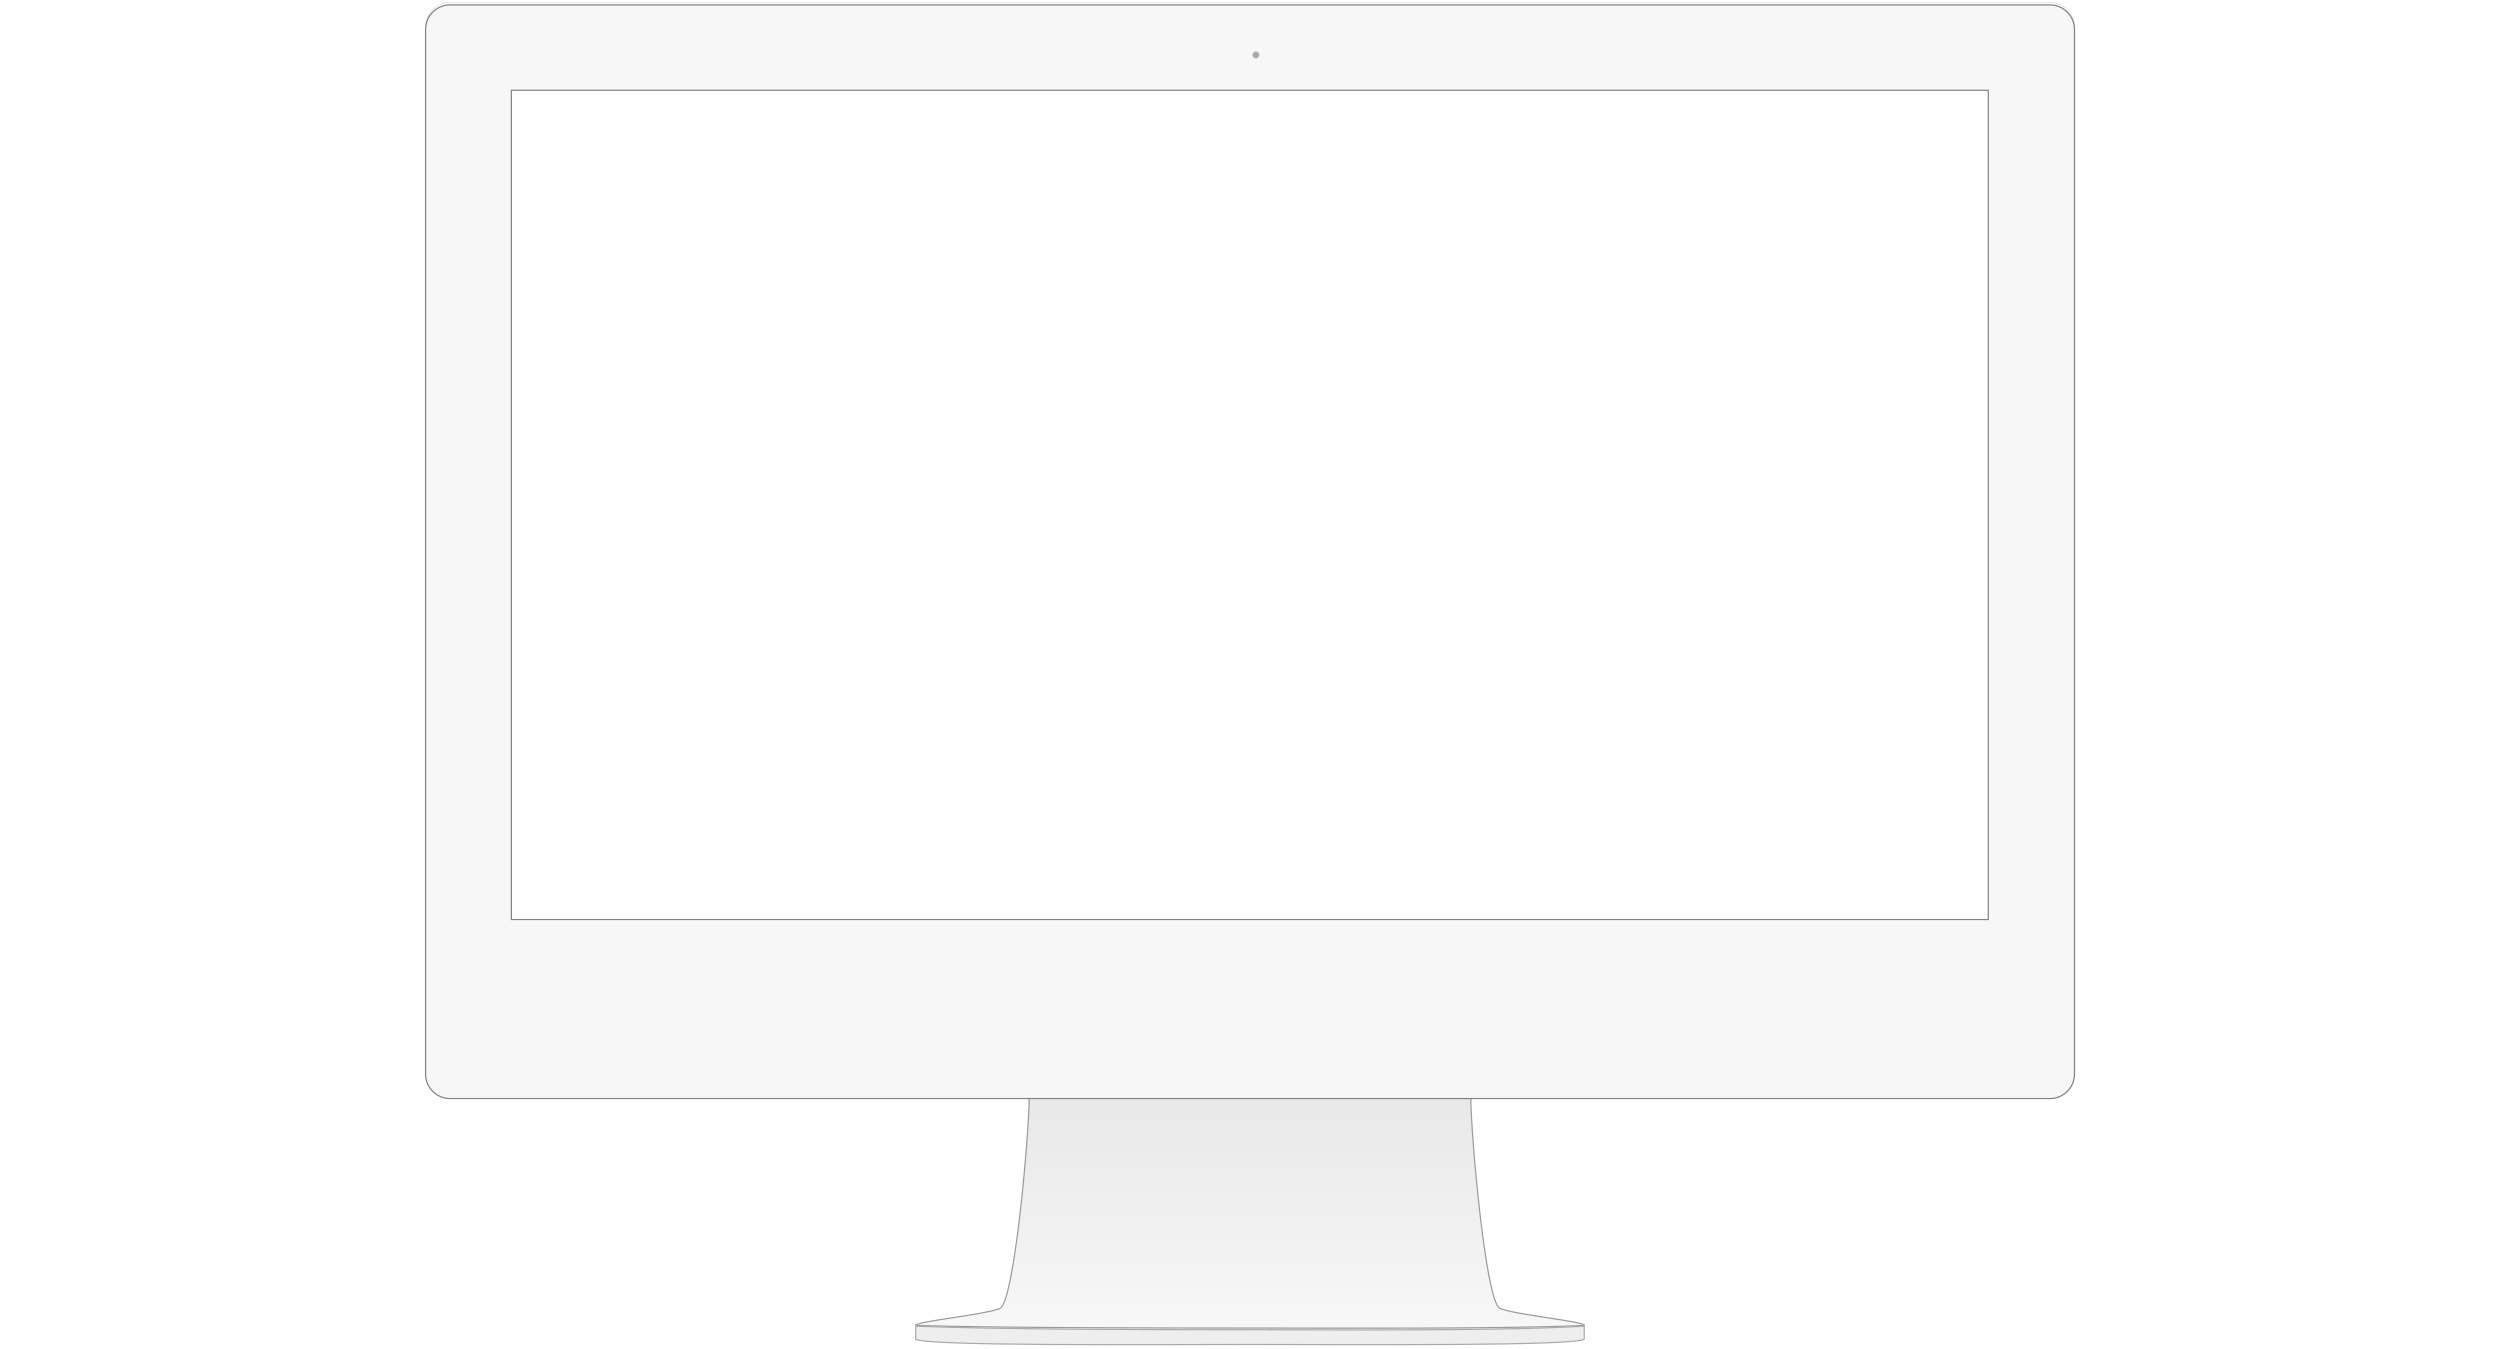
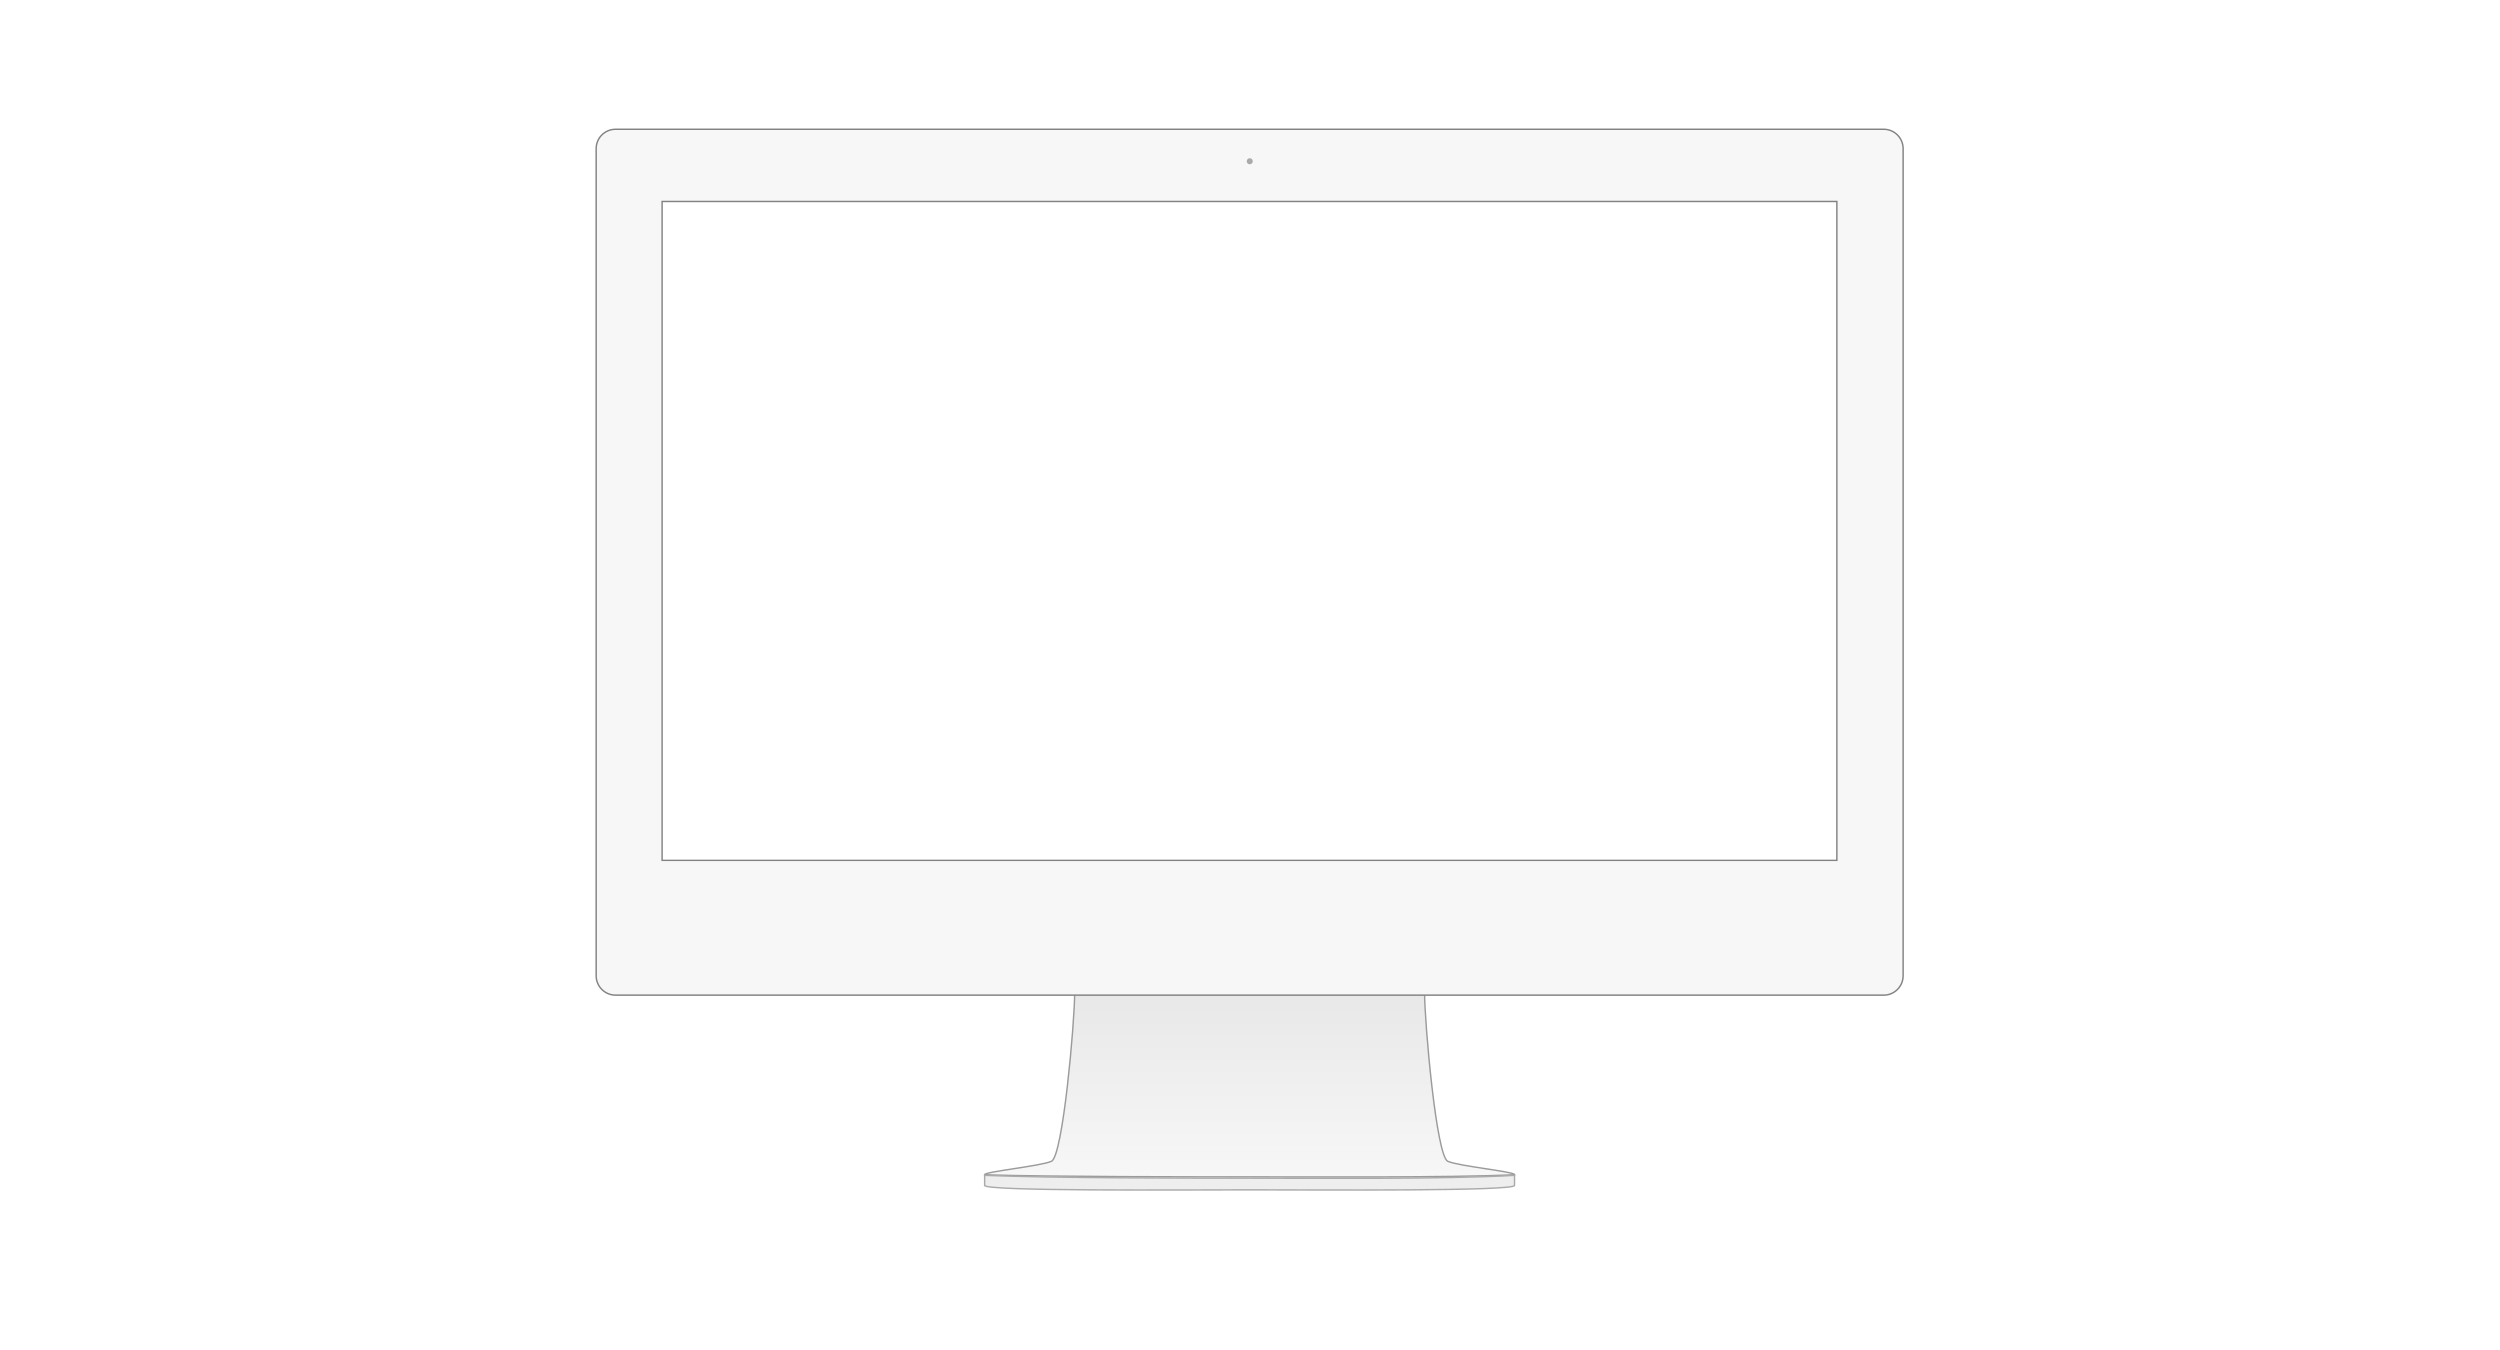
- <svg xmlns="http://www.w3.org/2000/svg" width="1020px" height="550px" viewBox="0 0 1020 550" version="1.1">
+ <svg xmlns="http://www.w3.org/2000/svg" width="863px" height="466px" viewBox="0 0 863 466" version="1.1">
  <defs>
    <linearGradient x1="50%" y1="0%" x2="50%" y2="100%" id="linearGradient-1">
      <stop stop-color="#E8E8E8" offset="0%" />
      <stop stop-color="#F7F7F7" offset="100%" />
    </linearGradient>
  </defs>
  <g id="Welcome" stroke="none" stroke-width="1" fill="none" fill-rule="evenodd">
-     <g id="Artboard-7">
-       <g id="flow" transform="translate(-10, -26)">
-         <g id="iMac" transform="translate(183, 27)">
-           <g id="base" transform="translate(200.5154, 446.0497)" stroke-width="0.5">
-             <path d="M238.488,86.784 C232.59,84.214 226.541,15.12 226.541,0 L46.425,0 C46.425,15.12 40.376,84.214 34.478,86.784 C28.58,89.355 0,92.076 0,93.739 C34.932,94.798 107.976,94.798 137.31,94.798 C166.643,94.798 238.654,95.251 272.965,93.739 C272.965,92.076 244.385,89.355 238.488,86.784 Z" id="Imported-Layers" stroke="#9B9B9B" fill="url(#linearGradient-1)" />
-             <path d="M0.087,99.208 C0.087,102.263 100.988,101.518 136.465,101.49 C171.941,101.518 272.842,102.263 272.842,99.208 L272.842,95.062 L272.842,94.023 C238.095,96.096 167.008,95.475 137.302,95.475 C107.596,95.475 35.461,95.475 0.087,94.023 L0.087,95.06 L0.087,99.208 Z" id="Imported-Layers" stroke="#AAAAAA" fill="#EEEEEE" />
+     <g id="work-item-images">
+       <g id="flow" transform="translate(-8.4681, -22.01706)">
+         <g id="iMac" transform="translate(188.8386, 45.63835)">
+           <g id="screen" transform="translate(26.82151, 0.569167)" />
+           <g id="computer" transform="translate(25, 21)" stroke-width="0.5">
+             <g id="base" transform="translate(134.4702, 298.1277)">
+               <path d="M159.935,58.135 C155.98,56.413 151.924,10.128 151.924,0 L31.133,0 C31.133,10.128 27.077,56.413 23.122,58.135 C19.167,59.856 0,61.68 0,62.794 C23.426,63.503 72.411,63.503 92.083,63.503 C111.755,63.503 160.047,63.807 183.057,62.794 C183.057,61.68 163.89,59.856 159.935,58.135 Z" id="Imported-Layers" stroke="#9B9B9B" fill="url(#linearGradient-1)" />
+               <path d="M0.058,66.457 C0.058,68.504 67.725,68.004 91.516,67.986 C115.308,68.004 182.974,68.504 182.974,66.457 L182.974,63.68 L182.974,62.983 C159.672,64.372 112,63.956 92.078,63.956 C72.156,63.956 23.781,63.956 0.058,62.983 L0.058,63.679 L0.058,66.457 Z" id="Imported-Layers" stroke="#AAAAAA" fill="#EEEEEE" />
+             </g>
+             <path d="M0.426,6.698 C0.426,2.999 3.426,0 7.131,0 L444.884,0 C448.587,0 451.59,3.007 451.59,6.698 L451.59,292.206 C451.59,295.905 448.589,298.904 444.884,298.904 L7.131,298.904 C3.428,298.904 0.426,295.897 0.426,292.206 L0.426,6.698 Z M23.187,24.933 L428.715,24.933 L428.715,252.376 L23.187,252.376 L23.187,24.933 Z" id="Rectangle-93" stroke="#828282" fill="#F7F7F7" />
          </g>
-           <rect id="screen-border" stroke="#CCCCCC" stroke-width="0.2" x="0.635" y="0" width="672.753" height="447.209" rx="10" />
-           <g id="screen" stroke="#828282" stroke-width="0.5" fill="#F7F7F7">
-             <path d="M0.635,10.998 C0.635,5.476 5.109,1 10.634,1 L663.389,1 C668.911,1 673.388,5.471 673.388,10.998 L673.388,437.21 C673.388,442.732 668.914,447.209 663.389,447.209 L10.634,447.209 C5.112,447.209 0.635,442.738 0.635,437.21 L0.635,10.998 Z M35.635,35.83 L638.22,35.83 L638.22,374.17 L35.635,374.17 L35.635,35.83 Z" id="Rectangle-93" />
-           </g>
-           <path d="M339.401,22.806 C340.175,22.806 340.802,22.178 340.802,21.403 C340.802,20.628 340.175,20 339.401,20 C338.627,20 338,20.628 338,21.403 C338,22.178 338.627,22.806 339.401,22.806 Z" id="Oval-6" fill="#AAAAAA" />
+           <path d="M251.044,33.091 C251.62,33.091 252.088,32.623 252.088,32.045 C252.088,31.468 251.62,31 251.044,31 C250.467,31 250,31.468 250,32.045 C250,32.623 250.467,33.091 251.044,33.091 Z" id="Oval-6" fill="#AAAAAA" />
        </g>
      </g>
    </g>
  </g>
</svg>
